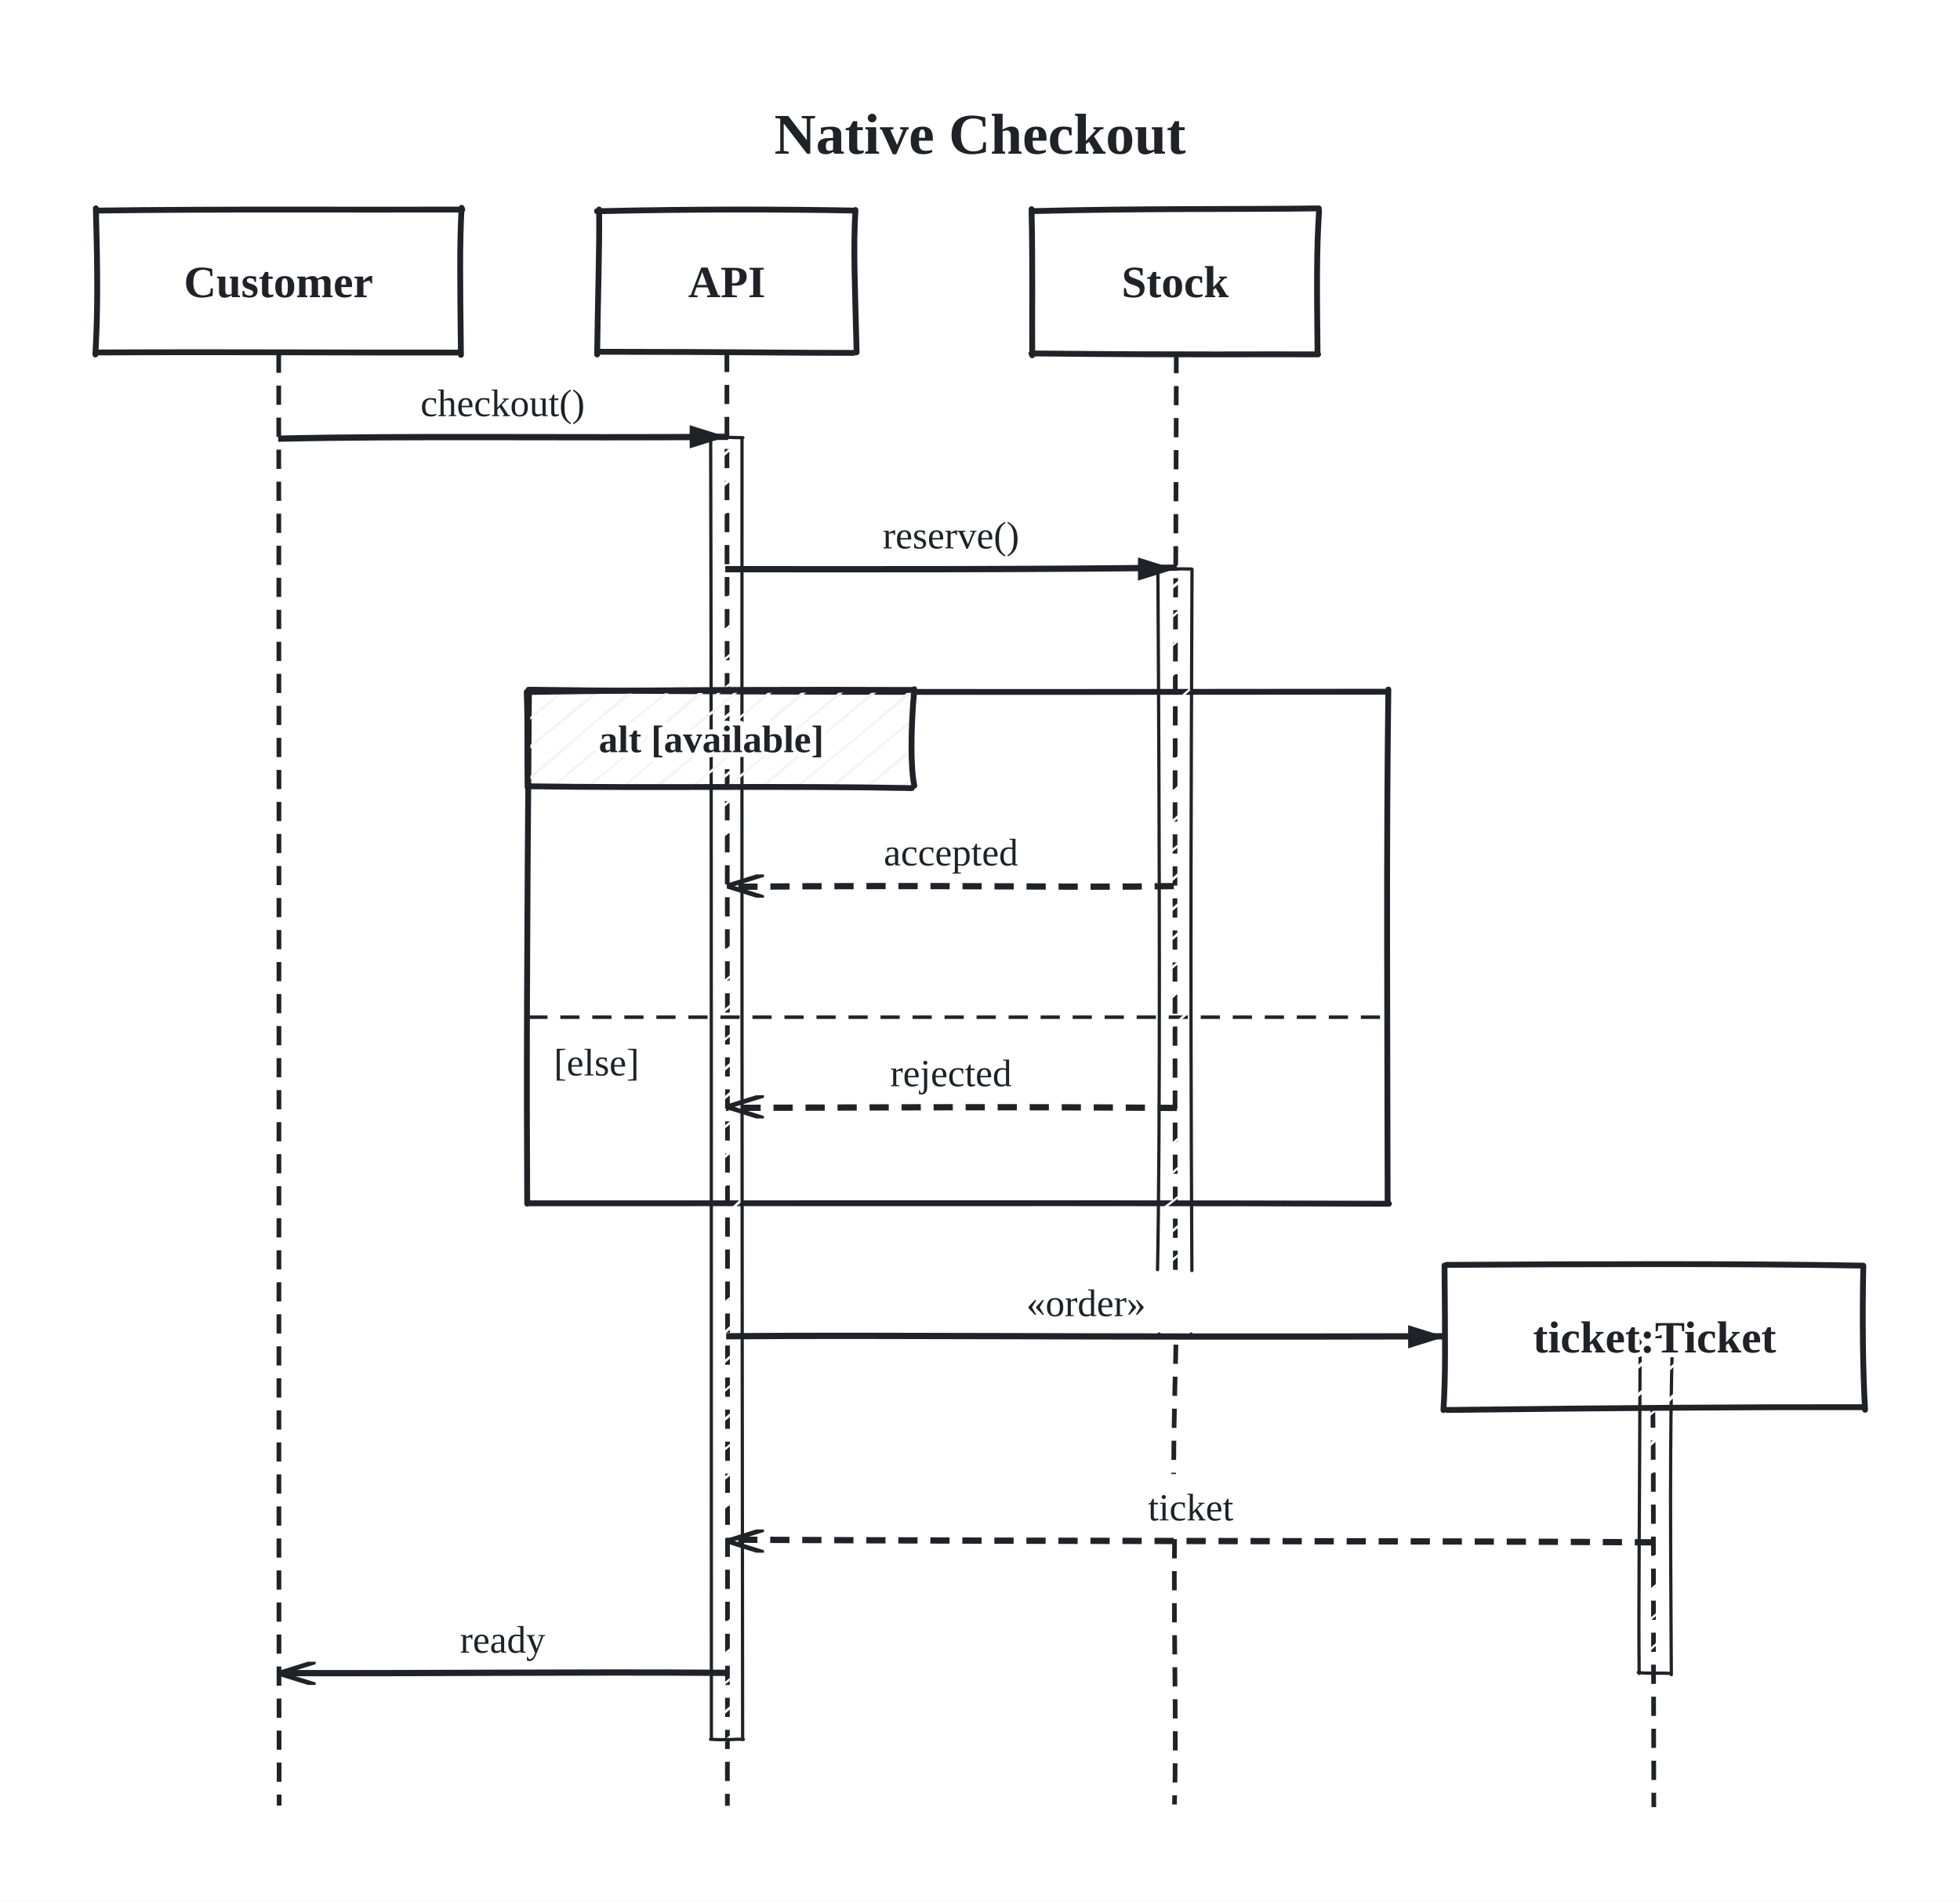
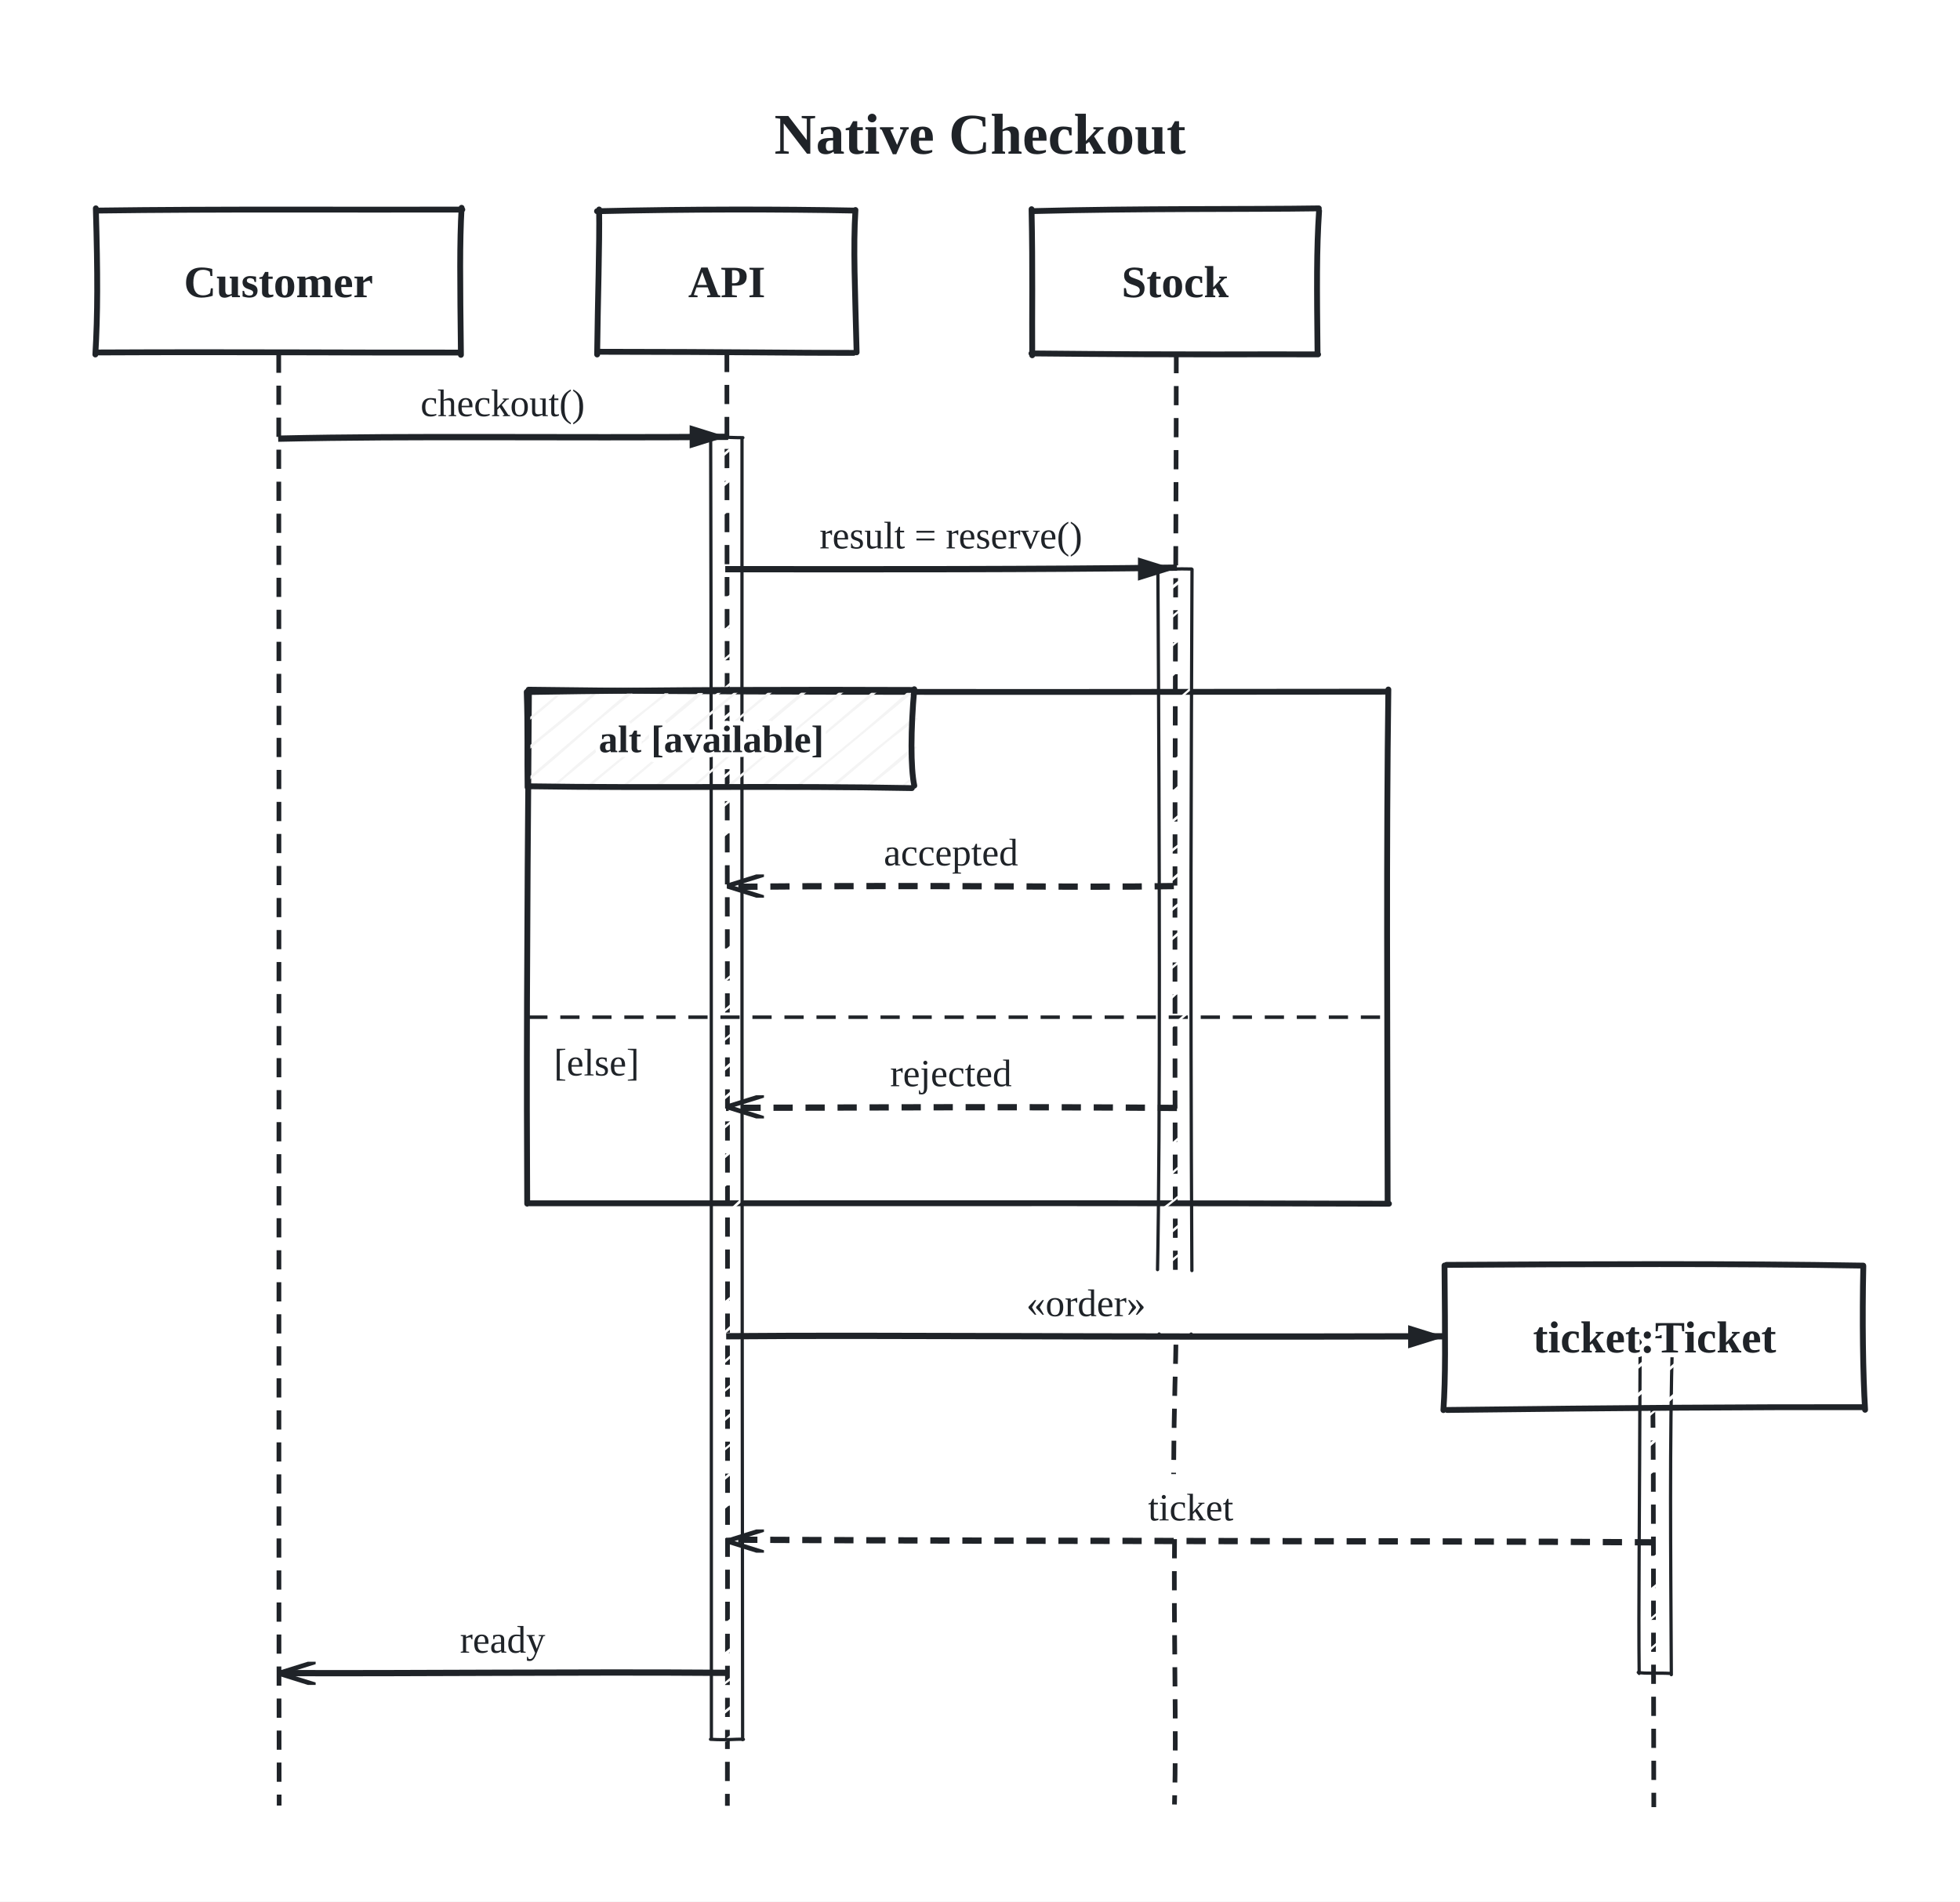
- <svg xmlns="http://www.w3.org/2000/svg" width="612.08" height="593.85" viewBox="0 0 612.08 593.85" style="--bg:#ffffff;--fg:#1f2328;--line:#d1d9e0;--accent:#0969da;--muted:#59636e;--surface:#ffffff;--border:#111111;--font:EB Garamond;background:#ffffff" class="am-1jgwe4g0e1wsjr">
+ <svg xmlns="http://www.w3.org/2000/svg" width="612.08" height="593.85" viewBox="0 0 612.08 593.85" style="--bg:#ffffff;--fg:#1f2328;--line:#d1d9e0;--accent:#0969da;--muted:#59636e;--surface:#ffffff;--border:#111111;--font:EB Garamond;background:#ffffff" class="am-0x8e66e1o655yn">
  <style>
-   svg.am-1jgwe4g0e1wsjr { font-family: var(--font, 'EB Garamond'), system-ui, sans-serif; }
-   svg.am-1jgwe4g0e1wsjr {
+   svg.am-0x8e66e1o655yn { font-family: var(--font, 'EB Garamond'), system-ui, sans-serif; }
+   svg.am-0x8e66e1o655yn {
    /* Derived from --bg and --fg (overridable via --line, --accent, etc.) */
    --_text:          #1f2328;
    --_text-sec:      #59636e;
    --_text-muted:    #59636e;
    --_text-faint:    #86888b;
    --_line:          #d1d9e0;
    --_arrow:         #0969da;
    --_node-fill:     #ffffff;
    --_node-stroke:   #111111;
    --_group-fill:    #ffffff;
    --_group-hdr:     #f4f4f4;
    --_inner-stroke:  #e4e5e5;
    --_key-badge:     #e9e9ea;
  }
</style>
  <rect width="612.08" height="593.85" fill="#ffffff" data-backdrop="page" />
  <defs>
    <marker id="seq-arrow" markerWidth="8" markerHeight="5" refX="8" refY="2.5" orient="auto-start-reverse">
      <polygon points="0 0, 8 2.5, 0 5" fill="#1f2328" />
    </marker>
    <marker id="seq-arrow-open" markerWidth="8" markerHeight="5" refX="8" refY="2.5" orient="auto-start-reverse">
      <polyline points="0 0, 8 2.5, 0 5" fill="none" stroke="#1f2328" stroke-width="1" />
    </marker>
    <marker id="seq-arrow-cross" markerWidth="8" markerHeight="5" refX="4" refY="2.5" orient="auto">
      <path d="M1 1 L7 4 M1 4 L7 1" fill="none" stroke="#1f2328" stroke-width="1.5" />
    </marker>
    <marker id="seq-arrow-half-top" markerWidth="8" markerHeight="5" refX="8" refY="2.5" orient="auto-start-reverse">
      <polygon points="0 0, 8 2.5, 0 2.5" fill="#1f2328" />
    </marker>
    <marker id="seq-arrow-half-bottom" markerWidth="8" markerHeight="5" refX="8" refY="2.5" orient="auto-start-reverse">
      <polygon points="0 2.5, 8 2.5, 0 5" fill="#1f2328" />
    </marker>
    <marker id="seq-arrow-stick-top" markerWidth="8" markerHeight="5" refX="8" refY="2.5" orient="auto-start-reverse">
      <path d="M0 0 L8 2.5" fill="none" stroke="#1f2328" stroke-width="1.5" />
    </marker>
    <marker id="seq-arrow-stick-bottom" markerWidth="8" markerHeight="5" refX="8" refY="2.5" orient="auto-start-reverse">
      <path d="M0 5 L8 2.5" fill="none" stroke="#1f2328" stroke-width="1.5" />
    </marker>
  </defs>
  <text paint-order="stroke" stroke="#ffffff" stroke-width="3" stroke-linejoin="round" stroke-linecap="round" x="306.04" y="41.7" class="diagram-title" text-anchor="middle" font-size="18" font-weight="600" fill="#1f2328" data-id="diagram-title" data-role="title" data-prepared-text="true" dy="6.3" textLength="142.02" lengthAdjust="spacingAndGlyphs" data-font-metrics="deterministic-fit">Native Checkout</text>
  <g class="block" data-type="alt" data-label="available" data-id="statement:3" data-role="block">
    <path d="M165.08 215.38 C222.9 216.12, 279.87 216.18, 433.14 216 M433.56 215.32 C432.9 265.38, 433.25 315.88, 433.34 375.24 M433.75 375.9 C375.19 375.71, 316.26 375.72, 165.43 375.77 M164.64 375.89 C164.42 337.43, 164.51 299.58, 165.18 215.68" fill="none" stroke="#1f2328" stroke-width="1.823" stroke-linecap="round" stroke-linejoin="round" data-id="statement:3:rect" data-role="block" />
    <line x1="164.97" y1="317.65" x2="433.34" y2="317.65" stroke="#1f2328" stroke-width="1.087" stroke-dasharray="6 4" data-relationship="block" data-direction="undirected" data-id="statement:3:divider#0" data-role="block" />
  </g>
  <line stroke-opacity="0" class="lifeline" data-actor="Buyer" x1="86.97" y1="110.4" x2="86.97" y2="563.85" stroke="#1f2328" stroke-width="1.087" stroke-dasharray="6 4" data-relationship="lifeline" data-direction="undirected" />
  <path d="M87.04 110.42 C87.22 289.28, 86.99 468.42, 87.18 563.84" fill="none" stroke="#1f2328" stroke-width="1.468" stroke-linecap="butt" stroke-linejoin="miter" stroke-miterlimit="4" stroke-dasharray="6 4" />
  <line stroke-opacity="0" class="lifeline" data-actor="API" x1="226.97" y1="110.4" x2="226.97" y2="563.85" stroke="#1f2328" stroke-width="1.087" stroke-dasharray="6 4" data-relationship="lifeline" data-direction="undirected" />
  <path d="M226.99 110.19 C227.11 269.89, 227.31 429.38, 227.15 563.92" fill="none" stroke="#1f2328" stroke-width="1.468" stroke-linecap="butt" stroke-linejoin="miter" stroke-miterlimit="4" stroke-dasharray="6 4" />
  <g class="lifeline" data-actor="Stock">
    <line stroke-opacity="0" x1="366.97" y1="110.4" x2="366.97" y2="397" stroke="#1f2328" stroke-width="1.087" stroke-dasharray="6 4" stroke-dashoffset="0" data-relationship="lifeline" data-direction="undirected" />
    <path d="M367.34 110.55 C367.33 169.54, 366.64 227.84, 367.05 397.25" fill="none" stroke="#1f2328" stroke-width="1.468" stroke-linecap="butt" stroke-linejoin="miter" stroke-miterlimit="4" stroke-dasharray="6 4" stroke-dashoffset="0" />
    <line stroke-opacity="0" x1="366.97" y1="416.6" x2="366.97" y2="460.8" stroke="#1f2328" stroke-width="1.087" stroke-dasharray="6 4" stroke-dashoffset="6.2" data-relationship="lifeline" data-direction="undirected" />
    <path d="M367.29 416.11 C367.2 426.13, 366.65 435.13, 366.51 460.33" fill="none" stroke="#1f2328" stroke-width="1.468" stroke-linecap="butt" stroke-linejoin="miter" stroke-miterlimit="4" stroke-dasharray="6 4" stroke-dashoffset="6.2" />
    <line stroke-opacity="0" x1="366.97" y1="480.4" x2="366.97" y2="563.85" stroke="#1f2328" stroke-width="1.087" stroke-dasharray="6 4" stroke-dashoffset="1.13686837722e-13" data-relationship="lifeline" data-direction="undirected" />
    <path d="M366.8 480.64 C366.45 510.18, 367.47 539.1, 366.77 563.51" fill="none" stroke="#1f2328" stroke-width="1.468" stroke-linecap="butt" stroke-linejoin="miter" stroke-miterlimit="4" stroke-dasharray="6 4" stroke-dashoffset="1.13686837722e-13" />
  </g>
  <line stroke-opacity="0" class="lifeline" data-actor="ticket:Ticket" x1="516.71" y1="439.95" x2="516.71" y2="563.85" stroke="#1f2328" stroke-width="1.087" stroke-dasharray="6 4" data-relationship="lifeline" data-direction="undirected" />
  <path d="M516.16 439.85 C516.45 467.11, 516.27 495.06, 516.46 564.34" fill="none" stroke="#1f2328" stroke-width="1.468" stroke-linecap="butt" stroke-linejoin="miter" stroke-miterlimit="4" stroke-dasharray="6 4" />
  <g class="activation" data-actor="Stock" data-id="activation:Stock#0" data-role="activation">
    <path d="M361.92 177.74 C361.92 177.74, 361.92 177.74, 361.92 177.74 M361.92 177.74 C361.92 177.74, 361.92 177.74, 361.92 177.74 M361.65 186.8 C365.83 183.96, 370.08 180.52, 372.85 177.79 M361.79 186.85 C365.21 184.05, 368.94 180.96, 372.46 178.01 M361.63 196.02 C364.16 194.4, 367.15 191.51, 372.85 187.05 M361.71 196.12 C364.65 193.91, 367.24 191.74, 372.39 187.07 M361.5 205.18 C365.37 202.64, 368.21 199.39, 372.27 196.23 M361.69 205.24 C365.89 201.83, 369.95 198.25, 372.26 196.29 M362.29 214.1 C365.06 211.43, 368.03 209.42, 372.44 205.76 M362.36 214.13 C365.61 211.48, 368.7 208.58, 372.16 205.51 M362.42 223.34 C365.36 220.33, 368.7 218.1, 372.3 214.54 M362.11 223.25 C366.08 220.16, 369.87 216.64, 371.97 215.01 M361.96 232.49 C365 230.45, 367.29 227.74, 372.15 224.34 M362.26 232.42 C365.25 229.56, 368.62 226.98, 372.06 224.17 M362.27 241.43 C364.73 239.21, 366.67 237.58, 371.59 233.08 M362.21 241.54 C364.48 239.42, 366.89 237.41, 371.82 233.21 M361.66 250.94 C364.19 248.95, 367.47 246.44, 372.26 241.63 M362.02 250.97 C364.47 248.57, 367.02 246.63, 372.66 241.93 M362.18 259.87 C365.54 256.72, 369.06 253.97, 372.12 251.41 M361.75 260.14 C365.77 256.91, 369.83 253.56, 372.74 250.95 M361.89 269.64 C363.79 267.1, 366.35 265.02, 372.69 260.64 M361.77 269.32 C364.68 266.67, 367.78 264.28, 372.53 260.44 M361.88 278.81 C365.01 275.05, 369.09 272.23, 372.32 269.15 M361.62 278.65 C365.78 275.03, 369.83 271.49, 372.41 269.6 M362.43 287.08 C365.44 284.34, 369.03 281.33, 372.45 278.94 M362.32 287.25 C365.52 284.62, 368.54 282.03, 372.4 278.73 M362.12 296.59 C364.24 294.61, 366.46 293.16, 372.15 287.94 M362.19 296.48 C364.38 294.71, 366.32 292.85, 371.97 287.8 M361.86 305.21 C365.2 302.89, 368.37 300.35, 371.81 297.07 M362.1 305.4 C364.47 303.47, 367.1 301.42, 372.19 297 M362.33 315.07 C365.74 311.63, 369.29 308.36, 371.9 306.49 M362.19 314.74 C365.39 311.76, 368.93 308.93, 372.04 306.21 M361.98 323.69 C365.42 320.85, 369.58 317.75, 372.63 314.63 M362.1 324.14 C364.83 321.59, 367.42 319.18, 372.45 314.88 M362.09 333.05 C365.15 330.35, 368.48 328.21, 372.8 324.38 M361.82 333.04 C364.22 331.14, 366.78 328.84, 372.33 324.1 M361.67 342.81 C365.04 339.47, 367.59 337.51, 372.38 333.03 M361.66 342.19 C365.64 339.21, 369.46 335.83, 372.55 333.24 M361.9 351.43 C364.99 348.63, 368.49 345.88, 372.36 342.84 M361.54 351.79 C364.5 349.14, 367.8 346.42, 372.17 342.82 M362.36 360.19 C364.94 358.13, 366.94 356.45, 372.58 351.53 M362.4 360.19 C364.4 358.43, 366.99 356.6, 372.42 351.94 M362.5 369.45 C366.26 366.11, 369.81 363.07, 372.24 361.03 M362.13 369.59 C366.06 366.39, 369.68 363.03, 372.26 361.03 M361.79 378.58 C365.37 375.6, 368.57 373.62, 371.82 370.53 M361.94 378.71 C365.54 375.58, 369.28 372.71, 371.98 370.33 M361.76 388.08 C365.79 384.68, 369.03 381.83, 372.67 378.69 M361.92 387.96 C365.22 385.27, 368.3 382.78, 372.81 378.72 M361.77 396.89 C366.18 393.33, 369.64 390.63, 372.8 388.15 M362.06 396.97 C365.59 394.05, 369.16 390.95, 372.56 388.07 M370.03 417.65 C370.03 417.65, 370.03 417.65, 370.03 417.65 M370.03 417.65 C370.03 417.65, 370.03 417.65, 370.03 417.65" fill="none" stroke="#ffffff" stroke-width="0.65" data-id="part:[&quot;activation:Stock#0&quot;,&quot;fill&quot;]" data-role="activation" />
    <path d="M361.59 177.84 C362.13 265.31, 362.32 353.51, 361.48 396.48 M372.25 177.79 C372.02 237.18, 371.67 296.67, 372.21 396.78 M362.09 177.74 C364.88 177.84, 367.59 177.55, 372.1 177.69 M361.98 416.58 C361.97 416.87, 361.99 417.17, 362 417.45 M371.98 416.6 C371.99 416.84, 371.95 417.05, 371.96 417.46 M362.22 417.27 C365.05 417.16, 368.13 417.52, 372.06 417.29" fill="none" stroke="#1f2328" stroke-width="1.012" stroke-linecap="round" stroke-linejoin="round" data-id="part:[&quot;activation:Stock#0&quot;,&quot;border&quot;]" data-role="activation" />
  </g>
  <path d="M511.97 417.23 C511.97 417.23, 511.97 417.23, 511.97 417.23 M511.97 417.23 C511.97 417.23, 511.97 417.23, 511.97 417.23 M511.67 426.19 C515.38 423.43, 518.53 421.12, 521.7 418.24 M512.07 426.49 C514.8 424, 517.31 421.91, 521.83 417.95 M511.71 435.61 C515.23 432.16, 519.73 429.19, 521.72 427.63 M511.8 435.76 C515.05 433.01, 518.48 429.91, 521.8 427.23 M511.58 444.88 C514.42 442.37, 516.89 440.6, 522.32 436.03 M511.89 444.82 C514.69 442.29, 517.91 439.52, 522.5 435.71 M511.86 454.26 C515.41 451.25, 519.3 447.94, 522.21 445.3 M511.67 454.02 C514.38 451.54, 517.61 449.17, 522.45 445.27 M511.6 463.17 C514.18 461.2, 515.93 459.39, 521.91 454.02 M511.56 463.15 C515.37 460.19, 519.39 456.71, 522.35 454.53 M511.23 472.75 C513.49 470.5, 516.25 468.91, 521.88 463.33 M511.32 472.45 C514.34 469.94, 517.38 467.51, 522.06 463.72 M512.04 481.03 C515.82 478.39, 519.1 475.58, 522.01 472.95 M512.1 481.3 C515.06 478.35, 518.47 475.71, 522.19 472.94 M511.84 490.5 C515.65 486.83, 519.9 484.22, 522.03 482.13 M511.77 490.26 C515.64 486.93, 519.56 483.86, 522.05 482.05 M511.59 499.45 C514.7 497.16, 517.35 494.79, 521.93 491.26 M511.93 499.71 C515.58 496.62, 518.91 493.6, 521.71 491.14 M511.91 508.47 C513.6 506.74, 516.14 505.46, 521.46 500.26 M511.7 508.71 C514.76 506.32, 518.08 503.35, 521.6 500.37 M511.83 518.34 C515.07 515.24, 518.18 512.77, 522.06 508.75 M511.6 518.03 C514.37 515.71, 517.51 513.3, 522.49 509.13 M516.89 522.9 C518.51 521.17, 520.5 519.73, 522.11 518.08 M516.99 522.73 C518.1 521.59, 519.42 520.71, 522.37 518.3" fill="none" stroke="#ffffff" stroke-width="0.65" data-id="activation:ticket:Ticket#0" data-role="activation" />
  <path d="M511.62 417.32 C514.76 417.19, 517.97 417.67, 521.8 417.23 M522.3 417.69 C521.37 450.23, 521.74 484.21, 521.93 522.97 M521.75 522.59 C517.45 522.34, 514.01 522.73, 511.61 522.26 M511.89 522.58 C511.66 500.97, 511.99 479.12, 512.2 417.27" fill="none" stroke="#1f2328" stroke-width="1.012" stroke-linecap="round" stroke-linejoin="round" />
  <path d="M221.69 136.63 C221.69 136.63, 221.69 136.63, 221.69 136.63 M221.69 136.63 C221.69 136.63, 221.69 136.63, 221.69 136.63 M221.32 146.01 C225.99 142.07, 229.68 138.76, 231.93 136.64 M221.73 145.7 C225.35 142.92, 228.59 139.73, 232.36 136.64 M222.63 154.3 C226.3 151.42, 230.24 148.38, 231.9 146.05 M222.13 154.29 C225.91 151.32, 229.7 148.15, 232.37 146.04 M221.91 163.3 C225.17 160.92, 228.51 158.67, 232.31 155.35 M222.16 163.46 C224.62 161.8, 226.63 159.93, 232.03 155.32 M221.82 172.91 C224.67 170.47, 226.55 168.97, 231.65 164.3 M222.12 173.06 C225.18 170.46, 227.86 168.08, 231.86 164.55 M222.28 181.81 C225.3 179.33, 228.23 177.13, 232.33 172.69 M222.03 181.92 C225.58 179.34, 228.67 176.51, 232.61 172.89 M221.62 191.02 C224.98 188.02, 228.49 185.73, 232.78 182.67 M221.72 191.39 C226.15 188.04, 230.09 184.54, 232.75 182.25 M222.09 200.21 C224.63 198.36, 227.36 195.84, 232.23 191.63 M221.86 200.35 C224.2 198.72, 226.2 197.02, 232.31 191.59 M222.04 209.67 C224.08 207.97, 226.64 205.21, 232.51 201.04 M221.56 209.62 C224.82 207.38, 227.8 204.6, 232.54 200.63 M221.49 218.9 C223.88 216.71, 227.15 214.38, 232.56 210.26 M221.54 218.85 C225.93 215.2, 230.18 211.9, 232.21 209.84 M222.53 227.19 C225.17 225.74, 227.1 223.39, 232.39 219.33 M222.41 227.38 C225.76 224.32, 229.33 221.58, 232.37 219.08 M221.9 236.38 C226.19 233.38, 230.02 230.54, 231.9 228.51 M222.35 236.69 C225.47 233.83, 228.78 231.1, 231.98 228.22 M221.68 245.78 C225.85 243.34, 228.92 240.3, 232.1 237.67 M222.12 245.96 C225.05 243.27, 228.2 240.96, 232.05 237.45 M222 255.01 C225.3 252.38, 228.82 249.15, 232.51 246.05 M221.82 255.31 C225.45 252.25, 228.84 249.33, 232.62 246.01 M222.29 264.5 C225.96 260.61, 230.54 257.4, 232.5 255.06 M221.79 264.59 C225.24 261.77, 228.82 258.56, 232.65 255.56 M221.66 273.25 C224.87 270.68, 228.62 268.2, 232.42 264.81 M221.97 273.63 C224.56 271.33, 226.99 268.96, 232.67 264.74 M222.08 282.56 C225.09 279.93, 228.6 276.98, 232.63 273.61 M221.57 282.95 C224.92 280.2, 227.75 277.53, 232.36 273.8 M222.04 291.48 C225.86 288.46, 230.1 285.2, 232.35 282.69 M222.15 291.24 C225.04 289.07, 227.56 287.23, 232.26 282.93 M222.38 300.56 C225.37 297.83, 229.23 294.84, 231.83 292.23 M222.13 300.71 C224.83 298.77, 227.13 296.59, 232.25 292.46 M222.35 309.91 C225.81 306.35, 230 303.55, 231.93 301.84 M222.05 309.83 C224.32 307.84, 226.88 306.01, 232.18 301.63 M221.94 318.86 C224.58 317.25, 226.18 315.6, 232.34 310.81 M222 318.93 C225.18 316.61, 228.31 313.73, 231.98 310.71 M222.28 327.99 C225.48 325.37, 228.58 322.76, 232.81 319.32 M221.77 328.22 C225.94 325.18, 229.55 321.92, 232.56 319.49 M222.19 337.94 C225.81 334.09, 229.6 331.49, 232.9 328.16 M221.81 337.7 C225.72 334.19, 229.43 331.02, 232.55 328.45 M221.86 347.06 C225.32 343.2, 229.87 340.01, 232.36 337.62 M221.7 346.89 C225.36 343.65, 228.95 340.86, 232.6 337.64 M221.82 355.98 C223.5 354.34, 225.83 352.06, 232.66 347.03 M221.59 356 C224.93 353.34, 228.24 350.26, 232.47 347 M222.46 364.77 C225.45 362.03, 228.65 358.73, 232.38 356.11 M222.29 364.68 C226.32 361.44, 230.03 358.28, 232.35 356 M222.4 373.38 C226.1 370.42, 230.1 366.87, 232.01 365.28 M222.32 373.63 C224.87 371.44, 227.44 369.33, 232.26 365.51 M221.94 382.86 C224.42 380.88, 226.7 379.31, 231.86 374.31 M222.3 383.02 C224.4 380.98, 226.43 379.24, 232.12 374.48 M222.05 391.93 C225.67 388.98, 230.06 385.62, 231.83 384.23 M222.03 392.1 C225.68 388.88, 229.69 385.84, 231.93 383.67 M221.7 401.34 C225.91 398.52, 229.89 395.26, 232.64 392.24 M221.77 401.62 C225.03 399.07, 228.14 396.47, 232.7 392.61 M221.57 410.25 C225.4 407.78, 228.9 404.41, 232.55 401.72 M222.06 410.43 C225.98 407.13, 229.68 404.14, 232.75 401.47 M222.11 419.7 C225.55 417.1, 228.34 413.82, 232.34 410.65 M221.75 419.84 C225.41 417.03, 228.98 414.04, 232.4 410.85 M221.54 428.83 C224.84 427.05, 227.5 424.11, 232.01 420.22 M221.5 428.92 C224.1 426.94, 226.64 424.96, 232.32 419.94 M222.2 437.89 C224.85 435.54, 226.92 433.68, 232.1 429.48 M222.21 437.46 C224.35 435.81, 226.91 434.03, 232.39 429.19 M222.07 446.98 C225.42 443.8, 228.68 441.05, 232.41 438.25 M222.08 447.04 C225.14 444.37, 227.77 442.2, 232.3 438.36 M222.48 455.77 C224.87 453.93, 227.08 451.93, 231.94 448.04 M222.21 455.98 C225.45 453.24, 228.93 450.66, 232.06 447.67 M222.26 465.51 C225.53 462.19, 229.24 459.43, 232.37 456.91 M222.09 465.21 C225.47 462.16, 229.11 459.35, 232.15 456.85 M222.21 474.79 C224.03 472.23, 226.56 470.25, 232.28 465.39 M222.1 474.4 C225.8 471.27, 229.69 467.98, 232.5 465.5 M221.55 483.67 C224.36 481.14, 227.36 478.71, 232.57 474.63 M222 483.75 C223.98 481.93, 226.48 480.08, 232.7 474.77 M221.82 492.58 C225.62 490.02, 228.92 486.9, 232.6 483.63 M221.58 493.02 C224.85 490.22, 227.88 487.95, 232.34 484.08 M221.49 502.52 C224.05 500.18, 226.56 498.47, 232.63 492.9 M221.59 502.25 C224.7 499.6, 228.02 497.06, 232.19 493.19 M222.28 510.59 C224.91 509.16, 227.13 506.73, 232.55 502.54 M222.18 510.89 C224.8 508.78, 227.3 506.48, 232.24 502.24 M222.42 520.32 C225.72 517.33, 228.76 514.84, 232.49 511.66 M222.07 519.88 C225.77 516.76, 229.66 513.89, 232.23 511.51 M221.86 529.18 C225.96 525.75, 230.13 522.97, 232.41 521.2 M222.04 529.22 C224.74 527.18, 227.14 524.84, 232.27 520.95 M222.02 538.58 C225 535.46, 228.28 532.9, 231.86 530.18 M222.06 538.37 C225.41 535.65, 228.45 532.92, 232.15 529.98 M226.3 543.55 C228.03 542.2, 229.85 541.17, 232.76 538.56 M226.44 543.7 C228.01 542.5, 229.56 541.16, 232.66 538.69" fill="none" stroke="#ffffff" stroke-width="0.65" data-id="activation:API#0" data-role="activation" />
  <path d="M221.76 136.69 C224.05 136.18, 226.07 136.67, 231.99 136.68 M231.72 136.7 C231.66 258.31, 231.72 379.55, 231.91 543.26 M232.15 543.17 C229.66 543.01, 227.21 543.49, 221.88 543.15 M222.16 543.08 C222.09 404.44, 222.24 265.22, 221.93 136.53" fill="none" stroke="#1f2328" stroke-width="1.012" stroke-linecap="round" stroke-linejoin="round" />
  <g class="sequence-block-header-overlay" pointer-events="none" aria-hidden="true" data-id="statement:3:header-overlay" data-role="block">
    <path d="M165.18 215.52 C165.18 215.52, 165.18 215.52, 165.18 215.52 M165.18 215.52 C165.18 215.52, 165.18 215.52, 165.18 215.52 M165.2 224.63 C169.3 221.56, 172.82 218.33, 176.09 215.45 M164.9 224.82 C169.3 221.26, 173.4 217.79, 175.95 215.57 M165.2 233.71 C170.43 229.08, 175.62 225.42, 186 216.49 M164.79 233.69 C170.86 228.87, 177 223.63, 186.48 215.83 M164.79 243.57 C172.79 237.25, 179.63 230.69, 197.72 215.26 M164.85 243.35 C175.04 234.8, 184.82 225.97, 198.02 215.72 M172.73 245.86 C182.48 236.72, 193.29 228.11, 208.56 216.32 M172.38 245.84 C186.25 234.44, 200.41 222.65, 208.7 215.97 M183.54 245.83 C194.75 236.1, 207.11 226.79, 219.34 216.26 M183.65 245.49 C194.85 236.43, 206.27 226.81, 218.98 215.95 M194.66 245.55 C202.87 238.79, 211.81 231, 230.24 215.81 M194.27 245.97 C208.63 233.88, 223.24 221.87, 230.45 215.78 M204.64 245.58 C216.37 236.78, 227.11 227.27, 241.35 215.36 M205.15 245.97 C216.77 236, 228.65 225.94, 240.89 216.03 M216.65 245.4 C225.23 238.52, 233.83 230.2, 251.7 215.44 M216.24 245.75 C226.4 237, 236.47 228.66, 251.63 215.95 M227.03 246.07 C240.62 234.29, 254.9 222.47, 263.44 215.79 M227.11 245.68 C240.2 234.95, 252.97 224.17, 263.23 215.58 M237.51 245.95 C250.08 235.51, 262.87 224.49, 273.98 215.66 M237.61 246.19 C248.52 237.07, 258.71 227.9, 273.56 215.52 M248.59 245.76 C257.84 238.29, 266.13 232.05, 284.63 215.48 M249.02 245.75 C259.6 236.8, 270.48 227.94, 284.59 216.31 M260.07 245.28 C267.55 239.28, 275.1 232.32, 286.4 224.29 M259.71 246 C269.68 237.46, 279.2 229.47, 285.66 224.1 M270.1 246.21 C275.37 242.16, 279.56 238.89, 286.08 233.22 M270.7 245.75 C275.53 241.82, 280.72 237.08, 285.52 233.21 M281.79 245.52 C283.1 244.42, 284.62 243.29, 285.74 242.47 M281.83 245.57 C283.14 244.49, 284.48 243.35, 285.59 242.45" fill="none" stroke="#f4f4f4" stroke-width="0.65" data-id="statement:3:tab" data-role="block" />
    <path d="M165.03 216.1 C208.38 215.37, 252.03 215.32, 285.06 215.46 M285.51 215.23 C284.39 227.87, 284.34 239.73, 285.52 245.35 M284.77 246.11 C244.6 245.33, 204.24 246.15, 164.95 245.54 M164.76 245.85 C164.62 236.87, 164.87 226.83, 164.49 216.09" fill="none" stroke="#1f2328" stroke-width="1.823" stroke-linecap="round" stroke-linejoin="round" />
    <text paint-order="stroke" stroke="#ffffff" stroke-width="3" stroke-linejoin="round" stroke-linecap="round" x="186.97" y="230.7" text-anchor="start" font-size="12" font-weight="700" fill="#1f2328" data-prepared-text="true" dy="4.2" textLength="75.96" lengthAdjust="spacingAndGlyphs" data-font-metrics="deterministic-fit">alt [available]</text>
  </g>
  <g class="sequence-block-divider-labels" pointer-events="none" data-id="statement:3:divider-labels" data-role="block">
    <text paint-order="stroke" stroke="#ffffff" stroke-width="3" stroke-linejoin="round" stroke-linecap="round" x="172.97" y="331.65" text-anchor="start" font-size="12" font-weight="400" fill="#1f2328" data-prepared-text="true" dy="4.2" textLength="30.312" lengthAdjust="spacingAndGlyphs" data-font-metrics="deterministic-fit">[else]</text>
  </g>
  <g class="message" data-label="checkout()" data-line-style="solid" data-start-head="none" data-end-head="filled" data-central-start="false" data-central-end="false" data-self="false" data-id="statement:1" data-role="message">
    <line stroke-opacity="0" x1="86.97" y1="136.4" x2="226.97" y2="136.4" stroke="#1f2328" stroke-width="1.45" marker-end="url(#seq-arrow)" data-relationship="sequence-message" data-direction="forward" data-id="statement:1:line" data-role="message" data-from="Buyer" data-to="API" role="graphics-symbol" aria-roledescription="relation" aria-label="Buyer to API: checkout()" />
    <path d="M86.87 136.99 C129.8 136.03, 174.09 136.84, 227.41 136.41" fill="none" stroke="#1f2328" stroke-width="1.958" stroke-linecap="butt" stroke-linejoin="miter" stroke-miterlimit="4" />
    <text paint-order="stroke" stroke="#ffffff" stroke-width="3" stroke-linejoin="round" stroke-linecap="round" x="156.97" y="125.75" text-anchor="middle" font-size="12" font-weight="400" fill="#1f2328" data-prepared-text="true" dy="4.2" textLength="56.232" lengthAdjust="spacingAndGlyphs" data-font-metrics="deterministic-fit">checkout()</text>
  </g>
-   <g class="message" data-label="reserve()" data-line-style="solid" data-start-head="none" data-end-head="filled" data-central-start="false" data-central-end="false" data-self="false" data-id="statement:2" data-role="message">
-     <line stroke-opacity="0" x1="226.97" y1="177.7" x2="366.97" y2="177.7" stroke="#1f2328" stroke-width="1.45" marker-end="url(#seq-arrow)" data-relationship="sequence-message" data-direction="forward" data-id="statement:2:line" data-role="message" data-from="API" data-to="Stock" role="graphics-symbol" aria-roledescription="relation" aria-label="API to Stock: reserve()" />
+   <g class="message" data-label="result = reserve()" data-line-style="solid" data-start-head="none" data-end-head="filled" data-central-start="false" data-central-end="false" data-self="false" data-id="statement:2" data-role="message">
+     <line stroke-opacity="0" x1="226.97" y1="177.7" x2="366.97" y2="177.7" stroke="#1f2328" stroke-width="1.45" marker-end="url(#seq-arrow)" data-relationship="sequence-message" data-direction="forward" data-id="statement:2:line" data-role="message" data-from="API" data-to="Stock" role="graphics-symbol" aria-roledescription="relation" aria-label="API to Stock: result = reserve()" />
    <path d="M226.48 177.74 C275.01 177.79, 322.87 177.84, 367.54 177.27" fill="none" stroke="#1f2328" stroke-width="1.958" stroke-linecap="butt" stroke-linejoin="miter" stroke-miterlimit="4" />
-     <text paint-order="stroke" stroke="#ffffff" stroke-width="3" stroke-linejoin="round" stroke-linecap="round" x="296.97" y="167.05" text-anchor="middle" font-size="12" font-weight="400" fill="#1f2328" data-prepared-text="true" dy="4.2" textLength="51.048" lengthAdjust="spacingAndGlyphs" data-font-metrics="deterministic-fit">reserve()</text>
+     <text paint-order="stroke" stroke="#ffffff" stroke-width="3" stroke-linejoin="round" stroke-linecap="round" x="296.97" y="167.05" text-anchor="middle" font-size="12" font-weight="400" fill="#1f2328" data-prepared-text="true" dy="4.2" textLength="91.224" lengthAdjust="spacingAndGlyphs" data-font-metrics="deterministic-fit">result = reserve()</text>
  </g>
  <g class="message" data-label="accepted" data-line-style="dashed" data-start-head="none" data-end-head="open" data-central-start="false" data-central-end="false" data-self="false" data-parent-id="statement:3" data-id="statement:4" data-role="message">
    <line stroke-opacity="0" x1="366.97" y1="276.7" x2="226.97" y2="276.7" stroke="#1f2328" stroke-width="1.45" stroke-dasharray="6 4" marker-end="url(#seq-arrow-open)" data-relationship="sequence-message" data-direction="forward" data-id="statement:4:line" data-role="message" data-from="Stock" data-to="API" role="graphics-symbol" aria-roledescription="relation" aria-label="Stock to API: accepted" />
    <path d="M366.57 276.71 C332.94 277.28, 298.98 276.25, 227.32 276.95" fill="none" stroke="#1f2328" stroke-width="1.958" stroke-linecap="butt" stroke-linejoin="miter" stroke-miterlimit="4" stroke-dasharray="6 4" />
    <text paint-order="stroke" stroke="#ffffff" stroke-width="3" stroke-linejoin="round" stroke-linecap="round" x="296.97" y="266.05" text-anchor="middle" font-size="12" font-weight="400" fill="#1f2328" data-prepared-text="true" dy="4.2" textLength="49.752" lengthAdjust="spacingAndGlyphs" data-font-metrics="deterministic-fit">accepted</text>
  </g>
  <g class="message" data-label="rejected" data-line-style="dashed" data-start-head="none" data-end-head="open" data-central-start="false" data-central-end="false" data-self="false" data-parent-id="statement:3" data-id="statement:5" data-role="message">
    <line stroke-opacity="0" x1="366.97" y1="345.65" x2="226.97" y2="345.65" stroke="#1f2328" stroke-width="1.45" stroke-dasharray="6 4" marker-end="url(#seq-arrow-open)" data-relationship="sequence-message" data-direction="forward" data-id="statement:5:line" data-role="message" data-from="Stock" data-to="API" role="graphics-symbol" aria-roledescription="relation" aria-label="Stock to API: rejected" />
    <path d="M367.55 345.99 C311.91 345.52, 258.12 345.92, 226.72 345.97" fill="none" stroke="#1f2328" stroke-width="1.958" stroke-linecap="butt" stroke-linejoin="miter" stroke-miterlimit="4" stroke-dasharray="6 4" />
    <text paint-order="stroke" stroke="#ffffff" stroke-width="3" stroke-linejoin="round" stroke-linecap="round" x="296.97" y="335" text-anchor="middle" font-size="12" font-weight="400" fill="#1f2328" data-prepared-text="true" dy="4.2" textLength="44.568" lengthAdjust="spacingAndGlyphs" data-font-metrics="deterministic-fit">rejected</text>
  </g>
  <g class="message" data-label="«order»" data-line-style="solid" data-start-head="none" data-end-head="filled" data-central-start="false" data-central-end="false" data-self="false" data-id="statement:6" data-role="message">
    <line stroke-opacity="0" x1="226.97" y1="417.45" x2="451.34" y2="417.45" stroke="#1f2328" stroke-width="1.45" marker-end="url(#seq-arrow)" data-relationship="sequence-message" data-direction="forward" data-id="statement:6:line" data-role="message" data-from="API" data-to="ticket:Ticket" role="graphics-symbol" aria-roledescription="relation" aria-label="API to ticket:Ticket: «order»" />
    <path d="M226.77 417.29 C279.21 416.86, 330.36 417.62, 451.42 417.3" fill="none" stroke="#1f2328" stroke-width="1.958" stroke-linecap="butt" stroke-linejoin="miter" stroke-miterlimit="4" />
    <text paint-order="stroke" stroke="#ffffff" stroke-width="3" stroke-linejoin="round" stroke-linecap="round" x="339.155" y="406.8" text-anchor="middle" font-size="12" font-weight="400" fill="#1f2328" data-prepared-text="true">
      <tspan x="339.155" y="411" text-anchor="middle" data-text-fragment="true">«order»</tspan>
    </text>
  </g>
  <g class="message" data-label="ticket" data-line-style="dashed" data-start-head="none" data-end-head="open" data-central-start="false" data-central-end="false" data-self="false" data-id="statement:6:reply" data-role="message">
    <line stroke-opacity="0" x1="516.71" y1="481.25" x2="226.97" y2="481.25" stroke="#1f2328" stroke-width="1.45" stroke-dasharray="6 4" marker-end="url(#seq-arrow-open)" data-relationship="sequence-message" data-direction="forward" data-id="statement:6:reply:line" data-role="message" data-from="ticket:Ticket" data-to="API" role="graphics-symbol" aria-roledescription="relation" aria-label="ticket:Ticket to API: ticket" />
    <path d="M516.53 481.65 C431.99 481.09, 347.52 481.44, 226.93 480.81" fill="none" stroke="#1f2328" stroke-width="1.958" stroke-linecap="butt" stroke-linejoin="miter" stroke-miterlimit="4" stroke-dasharray="6 4" />
    <text paint-order="stroke" stroke="#ffffff" stroke-width="3" stroke-linejoin="round" stroke-linecap="round" x="371.84" y="470.6" text-anchor="middle" font-size="12" font-weight="400" fill="#1f2328" data-prepared-text="true" dy="4.2" textLength="29.016" lengthAdjust="spacingAndGlyphs" data-font-metrics="deterministic-fit">ticket</text>
  </g>
  <g class="message" data-label="ready" data-line-style="solid" data-start-head="none" data-end-head="open" data-central-start="false" data-central-end="false" data-self="false" data-id="statement:7" data-role="message">
    <line stroke-opacity="0" x1="226.97" y1="522.55" x2="86.97" y2="522.55" stroke="#1f2328" stroke-width="1.45" marker-end="url(#seq-arrow-open)" data-relationship="sequence-message" data-direction="forward" data-id="statement:7:line" data-role="message" data-from="API" data-to="Buyer" role="graphics-symbol" aria-roledescription="relation" aria-label="API to Buyer: ready" />
    <path d="M226.47 522.4 C178.93 522.06, 129.78 522.66, 86.5 522.47" fill="none" stroke="#1f2328" stroke-width="1.958" stroke-linecap="butt" stroke-linejoin="miter" stroke-miterlimit="4" />
    <text paint-order="stroke" stroke="#ffffff" stroke-width="3" stroke-linejoin="round" stroke-linecap="round" x="156.97" y="511.9" text-anchor="middle" font-size="12" font-weight="400" fill="#1f2328" data-prepared-text="true" dy="4.2" textLength="32.904" lengthAdjust="spacingAndGlyphs" data-font-metrics="deterministic-fit">ready</text>
  </g>
  <g class="actor" data-id="Buyer" data-label="Customer" data-type="participant" data-role="actor">
    <path d="M30.04 65.36 C30.04 65.36, 30.04 65.36, 30.04 65.36 M30.04 65.36 C30.04 65.36, 30.04 65.36, 30.04 65.36 M29.8 74.24 C33.14 71.48, 36.33 69.35, 40.34 65.22 M30.08 74.73 C33.18 72.12, 36.17 69.41, 40.65 65.47 M29.28 84.01 C36.68 78.55, 43.27 73.04, 52.25 65.05 M29.83 83.51 C37.66 77.08, 45.79 70.45, 51.88 64.9 M29.4 93.17 C40.78 84.21, 51.55 75.74, 62.67 65.64 M29.72 93.05 C39.22 85.44, 48.38 77.29, 62.68 65.43 M29.39 101.76 C45.27 88.5, 61.41 75.38, 73.53 65.35 M29.84 102.34 C45.86 88.64, 62.86 74.32, 73.3 65.67 M29.85 111.26 C46.02 98.07, 61.46 85.06, 85 64.73 M30.41 111.09 C46.38 97.58, 61.8 84.23, 84.66 65 M40.89 111.54 C57.04 97.89, 73.27 83.74, 95.94 65.37 M41.09 111.18 C57.28 97.12, 73.37 83.58, 95.2 65.18 M52.23 111.2 C69.32 96.52, 86.53 82.46, 105.44 65.53 M52.65 110.65 C63.32 101.46, 73.99 92.68, 105.83 65.53 M63.38 110.4 C74.45 100.44, 86.07 91.57, 117.04 65.11 M62.77 110.9 C84.25 93.01, 106.08 74.97, 117.34 65.11 M73.99 110.83 C95.15 92.93, 116.47 74.95, 128.56 65.9 M73.46 110.86 C93.55 94.27, 114.11 77.59, 127.86 65.51 M84.5 111.12 C99.04 99.53, 112.29 87.48, 138.41 65.94 M84.81 110.36 C95.92 101.8, 106.73 92.7, 138.38 65.5 M95.54 110.64 C111.79 96.89, 127.88 84.36, 144.46 70.3 M95.53 111.14 C106.32 101.65, 117.66 92.35, 144.84 69.46 M105.88 111.13 C120.79 98.68, 135.55 86.43, 144.62 78.6 M105.98 110.85 C118.58 100.44, 131.78 89.74, 144.48 78.81 M117.82 110.86 C127.4 103.16, 135.63 95.66, 144.3 87.89 M117.52 110.63 C124.53 105.16, 131.44 99.42, 144.38 88.41 M128.25 110.89 C134.84 105.27, 141.25 99.71, 144.43 97.67 M128.05 110.73 C132.59 107.31, 136.87 103.55, 144.42 97.16 M138.78 110.94 C140.39 109.7, 142.28 108.42, 144.32 106.6 M138.87 111.09 C140.17 110.1, 141.31 108.92, 144.29 106.66" fill="none" stroke="#ffffff" stroke-width="0.65" data-id="actor:Buyer:box" data-role="actor" />
    <path d="M30.29 65.76 C68.74 65.24, 108.01 65.55, 144.37 65.45 M144.15 64.89 C143.53 75.76, 143.67 87.36, 143.94 110.82 M143.83 110.1 C110.3 110.17, 75.5 109.85, 30.34 110.07 M29.78 110.7 C30.52 97.92, 30.53 85.92, 29.93 65.06" fill="none" stroke="#1f2328" stroke-width="1.823" stroke-linecap="round" stroke-linejoin="round" />
    <text paint-order="stroke" stroke="#ffffff" stroke-width="3" stroke-linejoin="round" stroke-linecap="round" x="86.97" y="87.9" text-anchor="middle" font-size="14" font-weight="600" fill="#1f2328" data-prepared-text="true" dy="4.9" textLength="65.94" lengthAdjust="spacingAndGlyphs" data-font-metrics="deterministic-fit">Customer</text>
  </g>
  <g class="actor" data-id="API" data-label="API" data-type="participant" data-role="actor">
    <path d="M186.83 65.52 C186.83 65.52, 186.83 65.52, 186.83 65.52 M186.83 65.52 C186.83 65.52, 186.83 65.52, 186.83 65.52 M186.53 74.7 C190.25 72.19, 193.39 68.75, 198.34 64.78 M186.53 74.61 C190.8 71.62, 194.55 67.86, 198.42 65.14 M186.76 84.18 C193.54 77.68, 200.21 72.65, 208.95 65.12 M186.71 84.13 C194.28 77.34, 201.98 70.65, 209.12 65.49 M187.45 92.14 C194.82 86.79, 202.6 80.34, 219.35 65.64 M187.56 92.7 C196.3 84.74, 205.74 76.79, 219.71 65.32 M187.33 102.18 C198.16 92.63, 207.91 84.06, 231.43 65.62 M187.04 101.52 C200.81 90.37, 214.22 78.9, 230.91 65.04 M187.43 111.56 C203.82 97.07, 221.6 82.81, 241.05 65.29 M186.91 110.7 C199.02 100.59, 211.34 90.77, 241.47 65.41 M198.97 110.33 C211.5 99.77, 224.15 88.53, 252.42 65.02 M198.53 110.81 C219.68 93.12, 240.57 75.17, 252.4 65.56 M208.99 111 C229.27 94.12, 250.5 76.48, 263.31 65.04 M209.02 110.6 C230.23 93.12, 250.59 75.99, 263.75 65.3 M220.32 110.64 C231.26 101.26, 243.14 90.9, 266.82 71.54 M219.66 110.73 C233.14 99.5, 247.19 87.75, 267.38 71.08 M231.4 111.01 C242.12 101.78, 252.88 92.21, 267.53 79.97 M231.1 110.59 C243.19 100.91, 254.62 90.75, 266.98 80.18 M242.01 111.01 C249.94 103.88, 259.11 97.03, 267 89.78 M241.53 110.55 C251.43 102.78, 260.97 94.53, 267.06 89.83 M251.93 110.86 C257.56 106.9, 262.93 102.31, 266.66 99.3 M252.45 111.22 C255.39 108.34, 258.66 105.56, 267.12 98.99 M263.88 110.57 C265.26 109.41, 266.57 108.45, 267.65 107.44 M263.82 110.52 C264.56 109.93, 265.48 109.28, 267.62 107.44" fill="none" stroke="#ffffff" stroke-width="0.65" data-id="actor:API:box" data-role="actor" />
    <path d="M186.44 65.96 C215.96 65.28, 243.7 65.31, 267.06 65.76 M267.14 65.58 C266.41 77.32, 267.03 90.27, 267.51 110.03 M266.57 110.2 C248.22 110.23, 230.34 109.88, 186.62 109.85 M186.48 110.7 C186.68 93.74, 187.27 76.16, 187.1 65.42" fill="none" stroke="#1f2328" stroke-width="1.823" stroke-linecap="round" stroke-linejoin="round" />
    <text paint-order="stroke" stroke="#ffffff" stroke-width="3" stroke-linejoin="round" stroke-linecap="round" x="226.97" y="87.9" text-anchor="middle" font-size="14" font-weight="600" fill="#1f2328" data-prepared-text="true" dy="4.9" textLength="25.62" lengthAdjust="spacingAndGlyphs" data-font-metrics="deterministic-fit">API</text>
  </g>
  <g class="actor" data-id="Stock" data-label="Stock" data-type="participant" data-role="actor">
    <path d="M322.53 65.46 C322.53 65.46, 322.53 65.46, 322.53 65.46 M322.53 65.46 C322.53 65.46, 322.53 65.46, 322.53 65.46 M322.12 74.38 C326.07 71.51, 328.89 68.92, 333.19 65.66 M322.63 74.62 C325.35 72.08, 328.29 69.51, 333.08 65.67 M321.78 83.35 C328.65 78.1, 336.43 72.69, 344.14 65.03 M322.37 83.75 C327.5 79.6, 332.09 75.43, 344.66 65.13 M322.2 93.56 C330.06 86.84, 337.37 80.3, 355.27 65.9 M322.12 92.85 C332.4 84.58, 342.06 76.65, 354.97 65.68 M323.36 101.86 C335.7 90.54, 348.14 80.9, 365.95 66.23 M322.8 101.8 C332.42 93.81, 341.34 86.31, 365.97 65.55 M322.36 110.73 C334.85 100.42, 347.29 90.36, 376.68 64.81 M322.92 110.62 C334.04 101.41, 345.15 92.38, 377.32 65.14 M334.7 110.85 C348.3 98.96, 363.38 86.87, 387.99 65.89 M334.31 110.5 C354.76 93.38, 375.15 75.78, 388.13 65.35 M345.15 111.13 C356.57 101.02, 367.42 92.03, 398.37 65.52 M344.91 110.44 C361.02 96.74, 377.62 83, 398.7 65.76 M355.37 110.64 C376.47 93.58, 397.41 76.04, 410.28 65.77 M355.28 110.87 C369.57 98.8, 384.16 87.07, 409.98 65.35 M367.3 111.03 C379.29 100.25, 391.14 90.17, 411.64 72.75 M366.66 110.36 C379.65 99.89, 392.72 88.74, 412.35 72.35 M377.77 111.07 C388.75 101.35, 399.26 91.69, 411.67 82.21 M377.64 110.77 C384.71 104.93, 391.9 98.34, 411.89 81.72 M387.83 111.52 C396.14 104.08, 405.23 97.45, 411.65 91.27 M388.05 111.01 C395.13 105.34, 402.21 99.58, 412.15 90.94 M399.76 110.75 C403.64 107.27, 408.54 103.4, 411.88 100.42 M399.28 110.44 C402.78 107.44, 406.38 104.57, 411.53 100.47 M410.14 110.76 C410.62 110.33, 411.14 109.84, 411.62 109.43 M410.16 110.73 C410.47 110.45, 410.84 110.14, 411.65 109.44" fill="none" stroke="#ffffff" stroke-width="0.65" data-id="actor:Stock:box" data-role="actor" />
    <path d="M322.28 65.93 C356.43 65.03, 389.56 65.42, 411.85 65.07 M411.93 65.83 C411.12 78.17, 411.23 89.47, 411.45 110.44 M411.62 110.67 C393.49 110.55, 374.97 110.9, 322.11 110.37 M322.35 110.95 C322.26 97.31, 322.54 84.7, 322.14 65.33" fill="none" stroke="#1f2328" stroke-width="1.823" stroke-linecap="round" stroke-linejoin="round" />
    <text paint-order="stroke" stroke="#ffffff" stroke-width="3" stroke-linejoin="round" stroke-linecap="round" x="366.97" y="87.9" text-anchor="middle" font-size="14" font-weight="600" fill="#1f2328" data-prepared-text="true" dy="4.9" textLength="40.74" lengthAdjust="spacingAndGlyphs" data-font-metrics="deterministic-fit">Stock</text>
  </g>
  <g class="actor" data-id="ticket:Ticket" data-label="ticket:Ticket" data-type="participant" data-role="actor">
    <path d="M451.43 394.87 C451.43 394.87, 451.43 394.87, 451.43 394.87 M451.43 394.87 C451.43 394.87, 451.43 394.87, 451.43 394.87 M451.74 403.97 C453.93 401.81, 456.49 399.66, 462.16 394.97 M451.52 404.03 C455.38 400.73, 459.81 397.08, 461.89 395.07 M451.66 413.33 C459.7 406.58, 467.63 399.79, 473.18 394.48 M451.03 413.48 C458.05 407.87, 464.44 401.9, 473.5 394.81 M451.48 421.94 C459.28 415.64, 466.99 408.96, 484.56 395.16 M451.06 422.37 C458.79 416.07, 466.86 409.53, 483.9 395.09 M450.88 432.25 C463.19 420.69, 475.88 411.05, 494.79 394.73 M451.32 431.88 C461.89 422.51, 472.63 413.51, 494.84 395.18 M451.12 440.64 C466.07 427.75, 481.53 415.6, 506.08 395.01 M451.67 440.14 C464.15 429.52, 476.88 419.33, 506.1 394.54 M461.94 440.59 C477.4 427.44, 492.94 414.52, 516.99 394.79 M462.6 440.72 C482.38 423.58, 502.72 406.87, 516.72 395.17 M473.16 439.84 C488.64 428.29, 502.38 415.84, 527.25 395.71 M473.68 440.17 C489.3 427, 504.46 414.45, 527.53 394.85 M484.57 439.8 C497.49 428.94, 510.04 418.24, 538.71 395.19 M484.08 440.44 C499.78 427.78, 514.46 414.74, 538.88 394.95 M495.46 440.67 C514.45 424.99, 533.32 407.96, 549.65 394.43 M494.87 440.86 C508.82 429.01, 522.39 417.28, 549.26 395.2 M506.09 439.88 C525.28 424.23, 545.59 407.17, 560.28 395.2 M506.46 440.12 C526.91 422.97, 547.11 405.99, 559.96 395.12 M517.5 440.64 C533.58 426.55, 549.84 412.36, 571.84 394.65 M516.88 440.49 C529.02 430.19, 540.73 420.49, 571.23 394.86 M527.9 440.94 C543.92 426.72, 560.38 413.19, 581.58 395.07 M527.37 440.43 C547.45 424.09, 567.73 407.15, 581.9 395.09 M538.45 439.73 C551.77 428.94, 564.98 417.82, 582.41 403.65 M538.85 439.98 C548.16 432.36, 556.99 425.21, 582.46 403.53 M550.02 440.13 C558.22 433.16, 565.95 427.13, 582.59 412.49 M549.39 440.39 C560.31 431.44, 571.15 422.54, 582.41 412.79 M560.16 440.21 C564.59 436.57, 569.98 432.58, 582.8 422.34 M560.02 440.69 C566.7 434.97, 573.16 430.05, 582.5 421.91 M571.85 439.89 C573.81 437.84, 576.02 436.51, 582.26 430.95 M571.6 440.28 C574.04 437.94, 576.72 436.15, 582.47 431.38" fill="none" stroke="#ffffff" stroke-width="0.65" data-id="actor:ticket:Ticket:box" data-role="actor" />
    <path d="M451.69 395 C496.14 394.75, 541.21 394.54, 581.87 395.23 M581.89 395.36 C581.52 412.07, 581.77 429.22, 582.44 440.25 M581.95 439.44 C545.57 439.37, 508.35 439.64, 451.92 440.31 M450.76 440.35 C451.45 429.94, 451.3 419.19, 451.1 395.2" fill="none" stroke="#1f2328" stroke-width="1.823" stroke-linecap="round" stroke-linejoin="round" />
    <text paint-order="stroke" stroke="#ffffff" stroke-width="3" stroke-linejoin="round" stroke-linecap="round" x="516.71" y="417.45" text-anchor="middle" font-size="14" font-weight="600" fill="#1f2328" data-prepared-text="true" dy="4.9" textLength="82.74" lengthAdjust="spacingAndGlyphs" data-font-metrics="deterministic-fit">ticket:Ticket</text>
  </g>
</svg>
